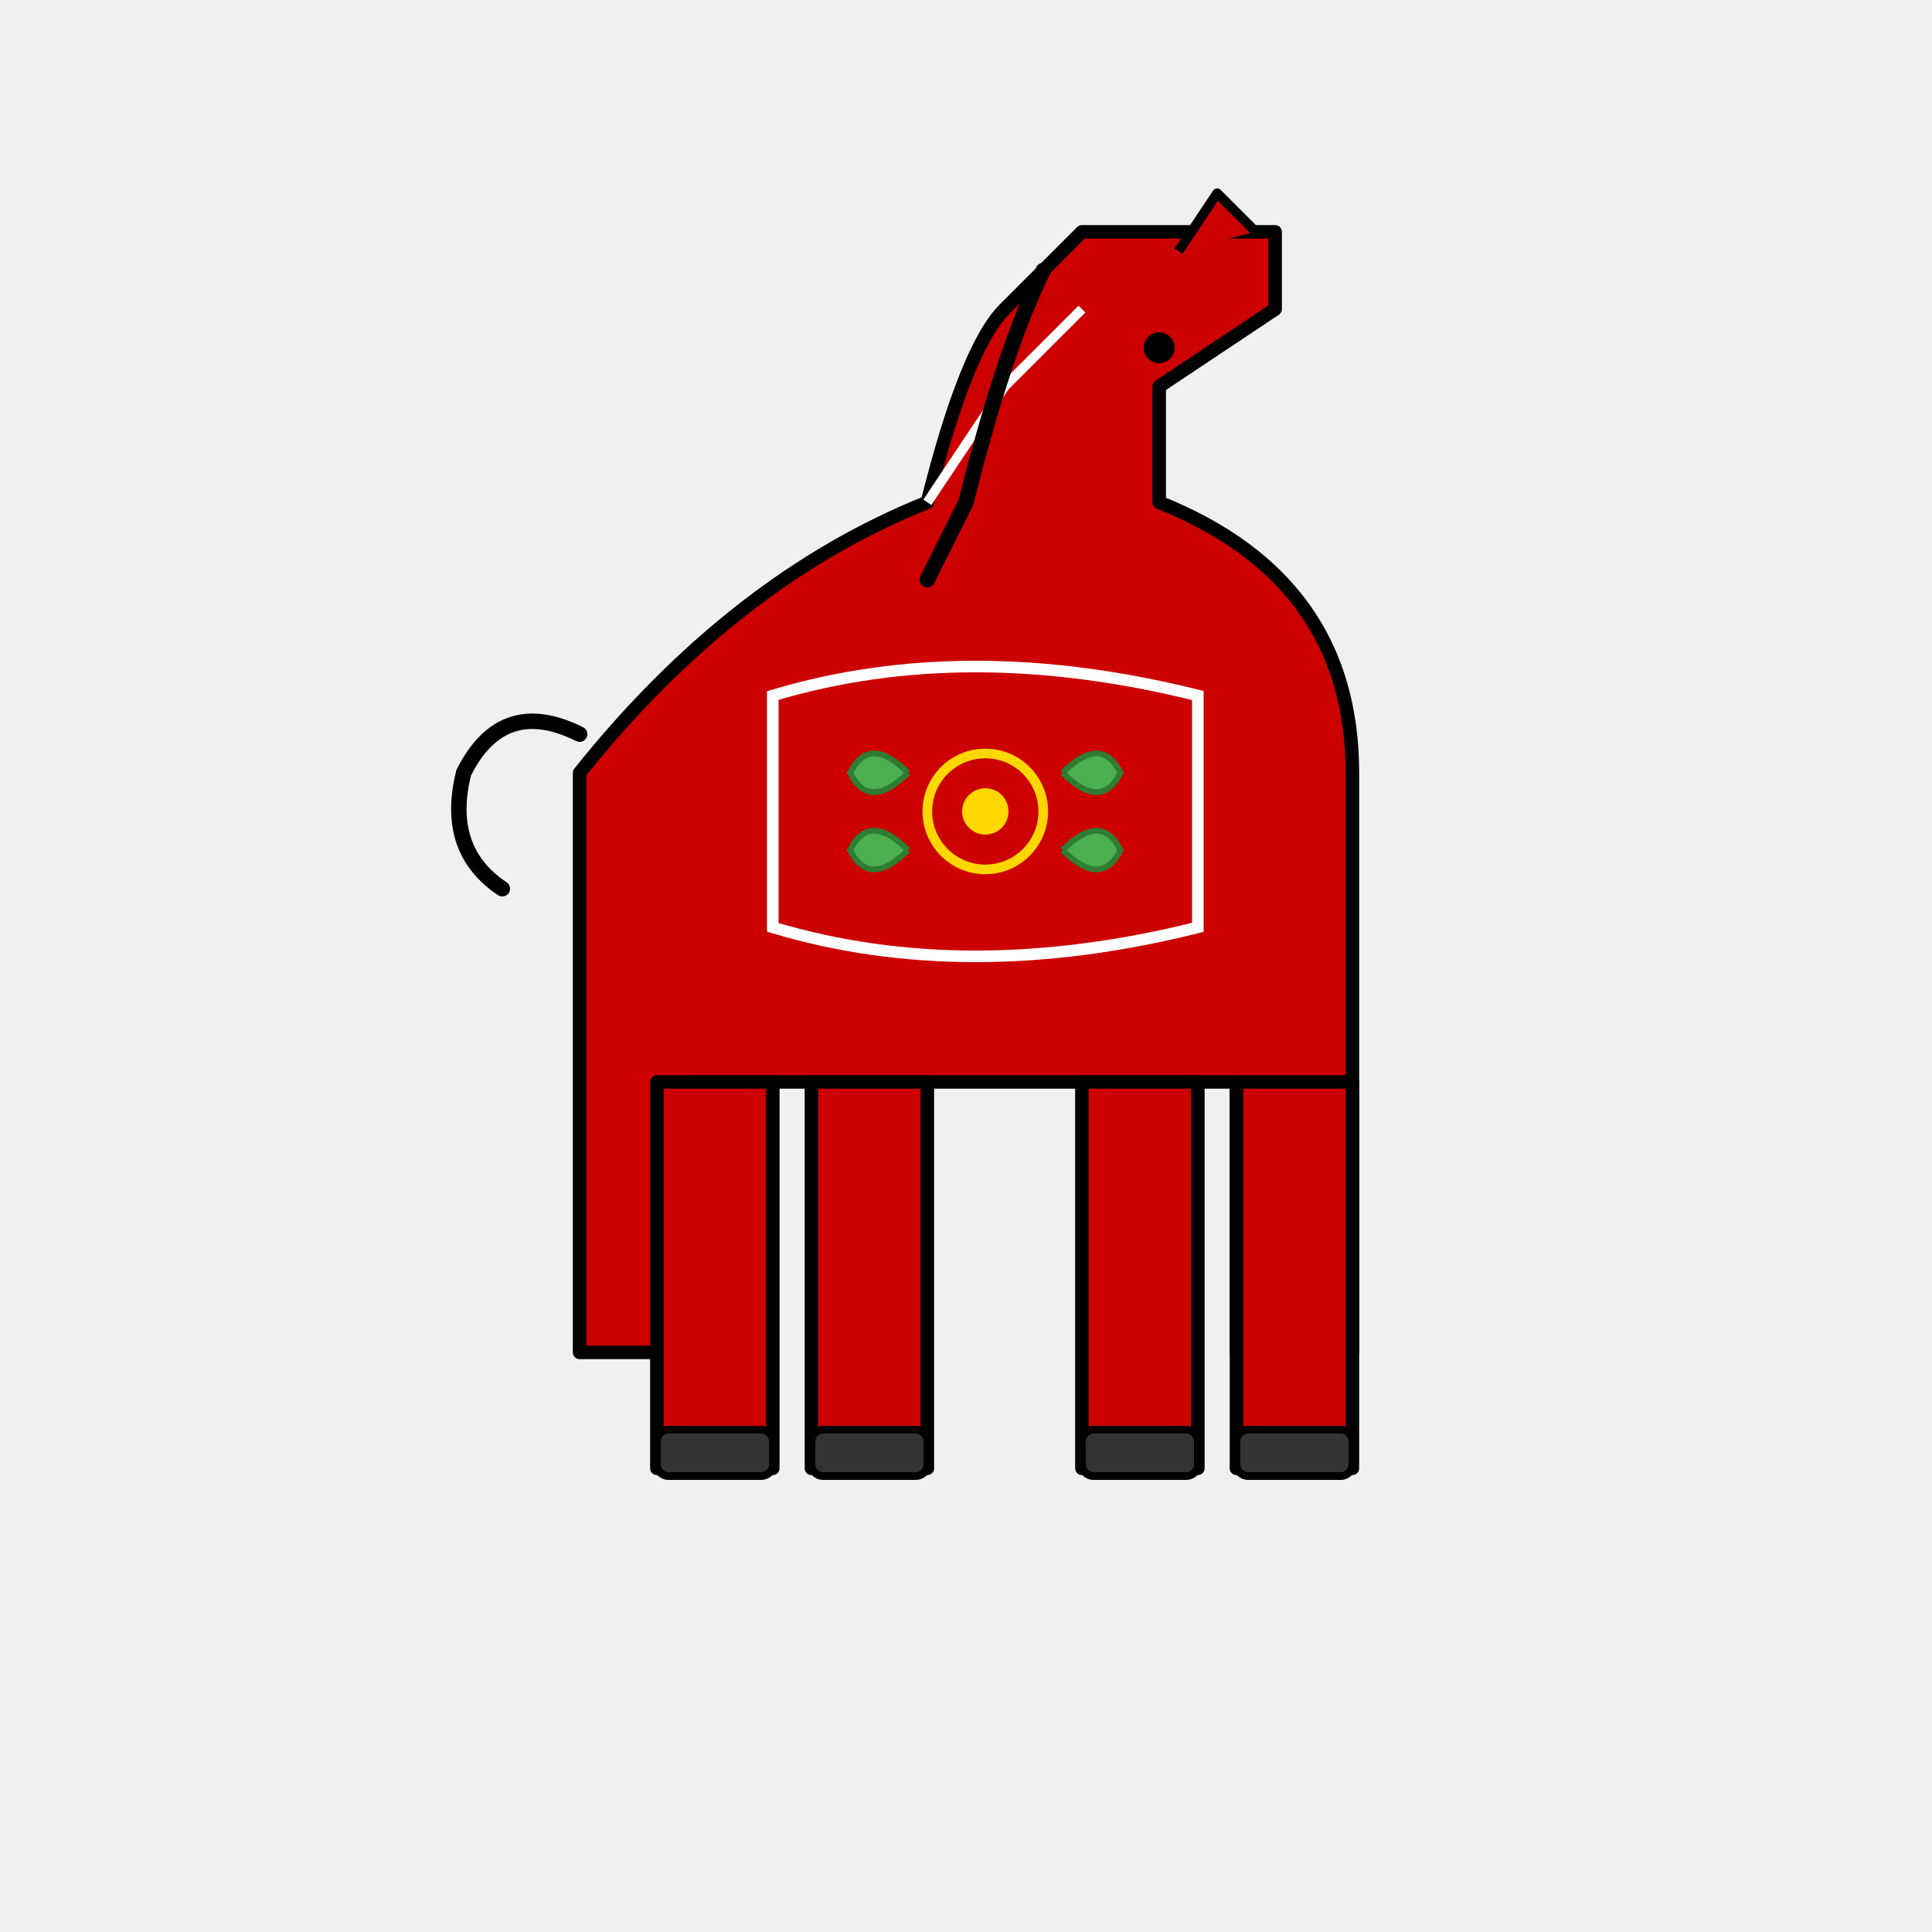
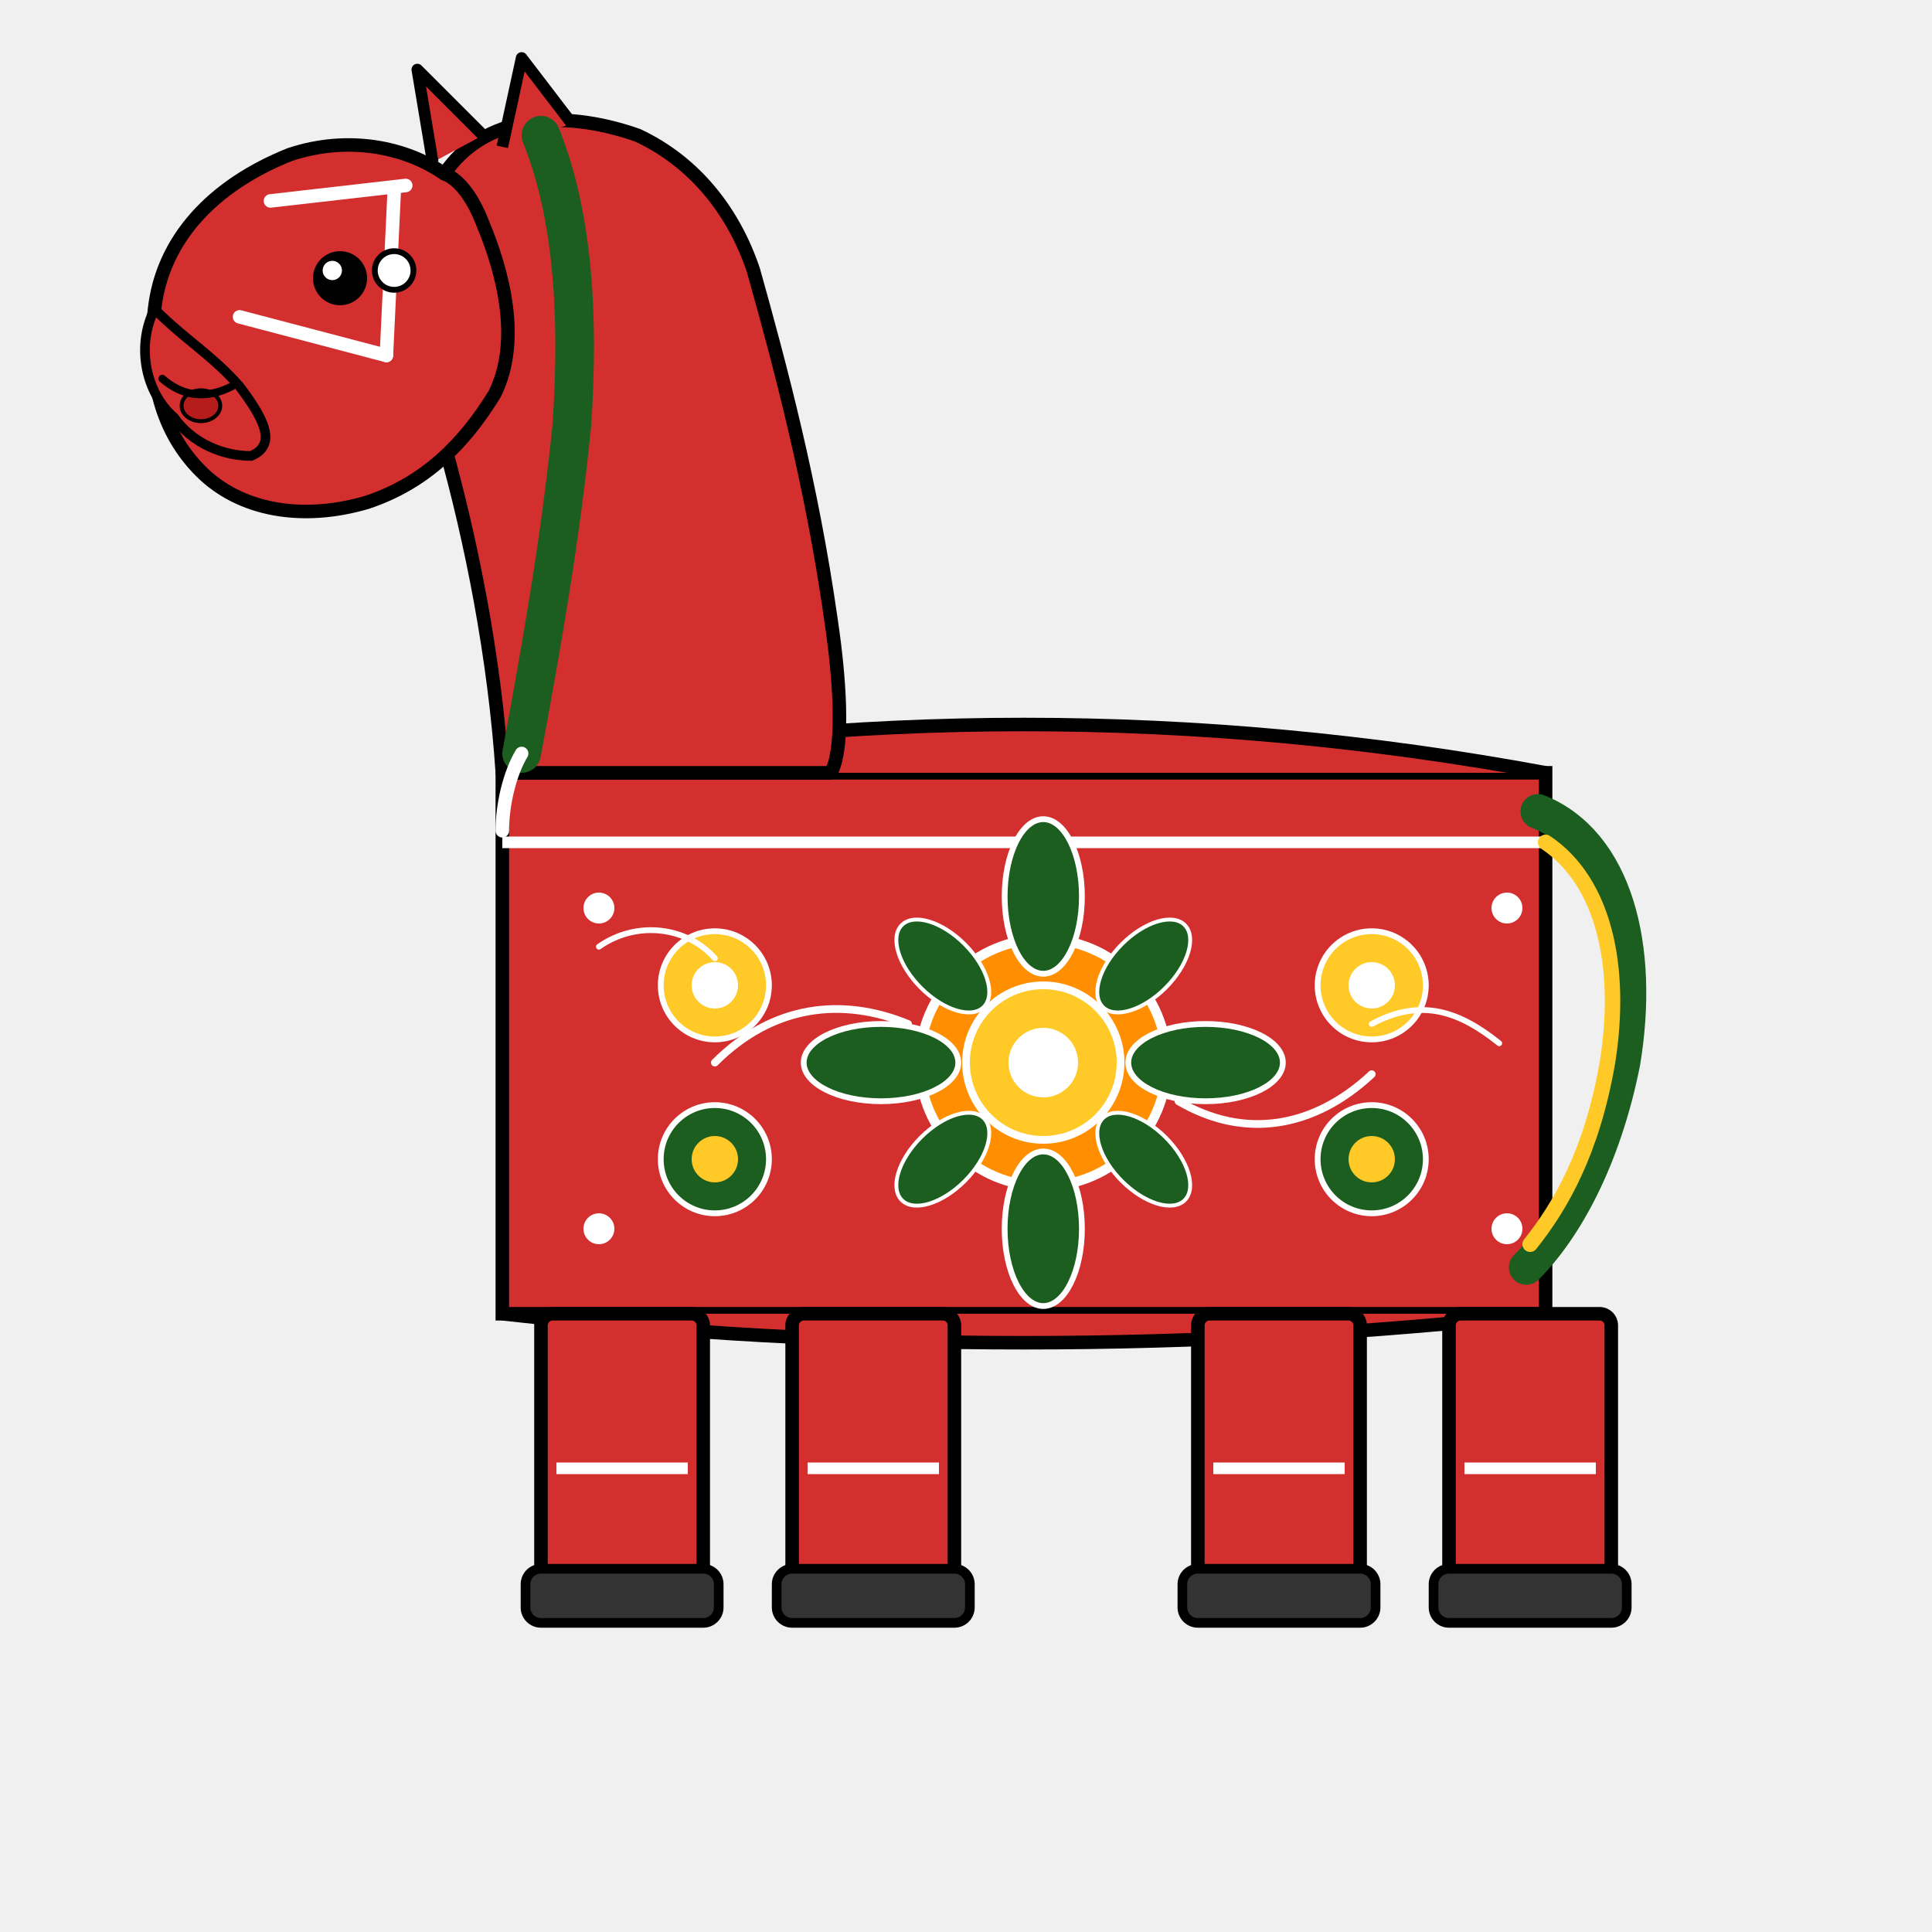
<svg xmlns="http://www.w3.org/2000/svg" viewBox="0 0 500 500" width="500" height="500">
-   <path d="M150 200 L150 350 L180 350 L180 280 L320 280 L320 350 L350 350 L350 200 Q350 150 300 130 L300 100 L330 80 L330 60 L280 60 L260 80 Q250 90 240 130 Q190 150 150 200 Z" fill="#CC0000" stroke="#000" stroke-width="3.5" stroke-linejoin="round" />
-   <rect x="170" y="280" width="30" height="100" fill="#CC0000" stroke="#000" stroke-width="3.5" stroke-linejoin="round" />
-   <rect x="210" y="280" width="30" height="100" fill="#CC0000" stroke="#000" stroke-width="3.5" stroke-linejoin="round" />
-   <rect x="280" y="280" width="30" height="100" fill="#CC0000" stroke="#000" stroke-width="3.5" stroke-linejoin="round" />
-   <rect x="320" y="280" width="30" height="100" fill="#CC0000" stroke="#000" stroke-width="3.5" stroke-linejoin="round" />
-   <rect x="170" y="370" width="30" height="12" rx="3" fill="#333" stroke="#000" stroke-width="2" />
-   <rect x="210" y="370" width="30" height="12" rx="3" fill="#333" stroke="#000" stroke-width="2" />
-   <rect x="280" y="370" width="30" height="12" rx="3" fill="#333" stroke="#000" stroke-width="2" />
-   <rect x="320" y="370" width="30" height="12" rx="3" fill="#333" stroke="#000" stroke-width="2" />
-   <path d="M200 180 Q250 165 310 180 L310 240 Q250 255 200 240 Z" fill="none" stroke="#FFFFFF" stroke-width="3" />
-   <circle cx="255" cy="210" r="15" fill="none" stroke="#FFD700" stroke-width="2.5" />
-   <circle cx="255" cy="210" r="6" fill="#FFD700" />
-   <path d="M235 200 Q225 190 220 200 Q225 210 235 200" fill="#4CAF50" stroke="#2E7D32" stroke-width="1.5" />
-   <path d="M275 200 Q285 190 290 200 Q285 210 275 200" fill="#4CAF50" stroke="#2E7D32" stroke-width="1.5" />
-   <path d="M235 220 Q225 230 220 220 Q225 210 235 220" fill="#4CAF50" stroke="#2E7D32" stroke-width="1.5" />
-   <path d="M275 220 Q285 230 290 220 Q285 210 275 220" fill="#4CAF50" stroke="#2E7D32" stroke-width="1.5" />
-   <path d="M280 80 L260 100 L240 130" fill="none" stroke="#FFFFFF" stroke-width="2.5" />
-   <circle cx="300" cy="90" r="4" fill="#000" />
-   <path d="M305 65 L315 50 L325 60" fill="#CC0000" stroke="#000" stroke-width="2.5" stroke-linejoin="round" />
-   <path d="M270 70 Q260 90 250 130 Q245 140 240 150" fill="none" stroke="#000" stroke-width="4" stroke-linecap="round" />
-   <path d="M150 190 Q130 180 120 200 Q115 220 130 230" fill="none" stroke="#000" stroke-width="4" stroke-linecap="round" />
+   <path d="M130 200 L400 200 L400 340 L130 340 Z" fill="#D32F2F" stroke="#000" stroke-width="3.5" />
+   <path d="M130 200 Q265 175 400 200" fill="#D32F2F" stroke="#000" stroke-width="3.5" />
+   <path d="M130 340 Q265 355 400 340" fill="#D32F2F" stroke="#000" stroke-width="3.5" />
+   <path d="     M130 200     C128 170 122 140 115 115     C108 85 105 60 115 45     C125 30 145 28 165 35     C180 42 190 55 195 70     C202 95 210 125 215 160     C218 180 218 195 215 200     Z   " fill="#D32F2F" stroke="#000" stroke-width="3.5" stroke-linejoin="round" />
+   <path d="     M115 45     C105 38 90 35 75 40     C55 48 42 62 40 80     C38 98 42 112 52 122     C62 132 78 135 95 130     C110 125 120 115 128 102     C135 88 130 70 125 58     C122 50 118 46 115 45     Z   " fill="#D32F2F" stroke="#000" stroke-width="3.5" stroke-linejoin="round" />
+   <path d="M40 80 C35 90 38 102 45 108 C50 115 58 118 65 118 C72 115 68 108 62 100 C55 92 48 88 40 80" fill="#D32F2F" stroke="#000" stroke-width="2.5" />
+   <path d="M112 42 L108 18 L125 35" fill="#D32F2F" stroke="#000" stroke-width="3" stroke-linejoin="round" />
+   <path d="M130 38 L135 15 L148 32" fill="#D32F2F" stroke="#000" stroke-width="3" stroke-linejoin="round" />
+   <circle cx="88" cy="72" r="7" fill="#000" />
+   <circle cx="86" cy="70" r="2.5" fill="#FFF" />
+   <ellipse cx="52" cy="105" rx="5" ry="4" fill="#B71C1C" stroke="#000" stroke-width="1" />
+   <path d="M42 98 Q50 105 60 100" fill="none" stroke="#000" stroke-width="2" stroke-linecap="round" />
+   <path d="M70 52 L105 48" fill="none" stroke="#FFF" stroke-width="3.5" stroke-linecap="round" />
+   <path d="M62 82 L100 92" fill="none" stroke="#FFF" stroke-width="3.5" stroke-linecap="round" />
+   <path d="M102 50 L100 92" fill="none" stroke="#FFF" stroke-width="3.5" stroke-linecap="round" />
+   <circle cx="102" cy="70" r="5" fill="#FFF" stroke="#000" stroke-width="1.5" />
+   <path d="M140 35 C148 55 150 80 148 110 C145 140 140 168 135 195" fill="none" stroke="#1B5E20" stroke-width="10" stroke-linecap="round" />
+   <rect x="140" y="340" width="42" height="70" rx="3" fill="#D32F2F" stroke="#000" stroke-width="3.5" />
+   <rect x="205" y="340" width="42" height="70" rx="3" fill="#D32F2F" stroke="#000" stroke-width="3.5" />
+   <rect x="310" y="340" width="42" height="70" rx="3" fill="#D32F2F" stroke="#000" stroke-width="3.5" />
+   <rect x="375" y="340" width="42" height="70" rx="3" fill="#D32F2F" stroke="#000" stroke-width="3.5" />
+   <rect x="136" y="406" width="50" height="14" rx="4" fill="#333" stroke="#000" stroke-width="2.5" />
+   <rect x="201" y="406" width="50" height="14" rx="4" fill="#333" stroke="#000" stroke-width="2.5" />
+   <rect x="306" y="406" width="50" height="14" rx="4" fill="#333" stroke="#000" stroke-width="2.5" />
+   <rect x="371" y="406" width="50" height="14" rx="4" fill="#333" stroke="#000" stroke-width="2.5" />
+   <line x1="144" y1="380" x2="178" y2="380" stroke="#FFF" stroke-width="3" />
+   <line x1="209" y1="380" x2="243" y2="380" stroke="#FFF" stroke-width="3" />
+   <line x1="314" y1="380" x2="348" y2="380" stroke="#FFF" stroke-width="3" />
+   <line x1="379" y1="380" x2="413" y2="380" stroke="#FFF" stroke-width="3" />
+   <path d="M135 195 C132 200 130 208 130 215" fill="none" stroke="#FFF" stroke-width="3.5" stroke-linecap="round" />
+   <line x1="130" y1="218" x2="400" y2="218" stroke="#FFF" stroke-width="3" />
+   <circle cx="270" cy="275" r="32" fill="#FF8F00" stroke="#FFF" stroke-width="2.5" />
+   <circle cx="270" cy="275" r="20" fill="#FFCA28" stroke="#FFF" stroke-width="2" />
+   <circle cx="270" cy="275" r="9" fill="#FFF" />
+   <ellipse cx="270" cy="232" rx="10" ry="20" fill="#1B5E20" stroke="#FFF" stroke-width="1.5" />
+   <ellipse cx="270" cy="318" rx="10" ry="20" fill="#1B5E20" stroke="#FFF" stroke-width="1.5" />
+   <ellipse cx="228" cy="275" rx="20" ry="10" fill="#1B5E20" stroke="#FFF" stroke-width="1.5" />
+   <ellipse cx="312" cy="275" rx="20" ry="10" fill="#1B5E20" stroke="#FFF" stroke-width="1.5" />
+   <ellipse cx="244" cy="250" rx="8" ry="15" fill="#1B5E20" stroke="#FFF" stroke-width="1" transform="rotate(-45 244 250)" />
+   <ellipse cx="296" cy="250" rx="8" ry="15" fill="#1B5E20" stroke="#FFF" stroke-width="1" transform="rotate(45 296 250)" />
+   <ellipse cx="244" cy="300" rx="8" ry="15" fill="#1B5E20" stroke="#FFF" stroke-width="1" transform="rotate(45 244 300)" />
+   <ellipse cx="296" cy="300" rx="8" ry="15" fill="#1B5E20" stroke="#FFF" stroke-width="1" transform="rotate(-45 296 300)" />
+   <circle cx="185" cy="255" r="14" fill="#FFCA28" stroke="#FFF" stroke-width="1.5" />
+   <circle cx="185" cy="255" r="6" fill="#FFF" />
+   <circle cx="355" cy="255" r="14" fill="#FFCA28" stroke="#FFF" stroke-width="1.5" />
+   <circle cx="355" cy="255" r="6" fill="#FFF" />
+   <circle cx="185" cy="300" r="14" fill="#1B5E20" stroke="#FFF" stroke-width="1.5" />
+   <circle cx="185" cy="300" r="6" fill="#FFCA28" />
+   <circle cx="355" cy="300" r="14" fill="#1B5E20" stroke="#FFF" stroke-width="1.5" />
+   <circle cx="355" cy="300" r="6" fill="#FFCA28" />
+   <path d="M185 275 C200 260 218 258 235 265" fill="none" stroke="#FFF" stroke-width="2" stroke-linecap="round" />
+   <path d="M305 285 C322 295 340 292 355 278" fill="none" stroke="#FFF" stroke-width="2" stroke-linecap="round" />
+   <path d="M155 245 C165 238 178 240 185 248" fill="none" stroke="#FFF" stroke-width="1.5" stroke-linecap="round" />
+   <path d="M355 265 C368 258 378 262 388 270" fill="none" stroke="#FFF" stroke-width="1.5" stroke-linecap="round" />
+   <circle cx="155" cy="235" r="4" fill="#FFF" />
+   <circle cx="155" cy="318" r="4" fill="#FFF" />
+   <circle cx="390" cy="235" r="4" fill="#FFF" />
+   <circle cx="390" cy="318" r="4" fill="#FFF" />
+   <path d="M398 210 C418 218 425 245 420 275 C415 300 405 318 395 328" fill="none" stroke="#1B5E20" stroke-width="9" stroke-linecap="round" />
+   <path d="M400 218 C415 228 420 250 416 275 C412 298 404 312 396 322" fill="none" stroke="#FFCA28" stroke-width="4" stroke-linecap="round" />
</svg>
